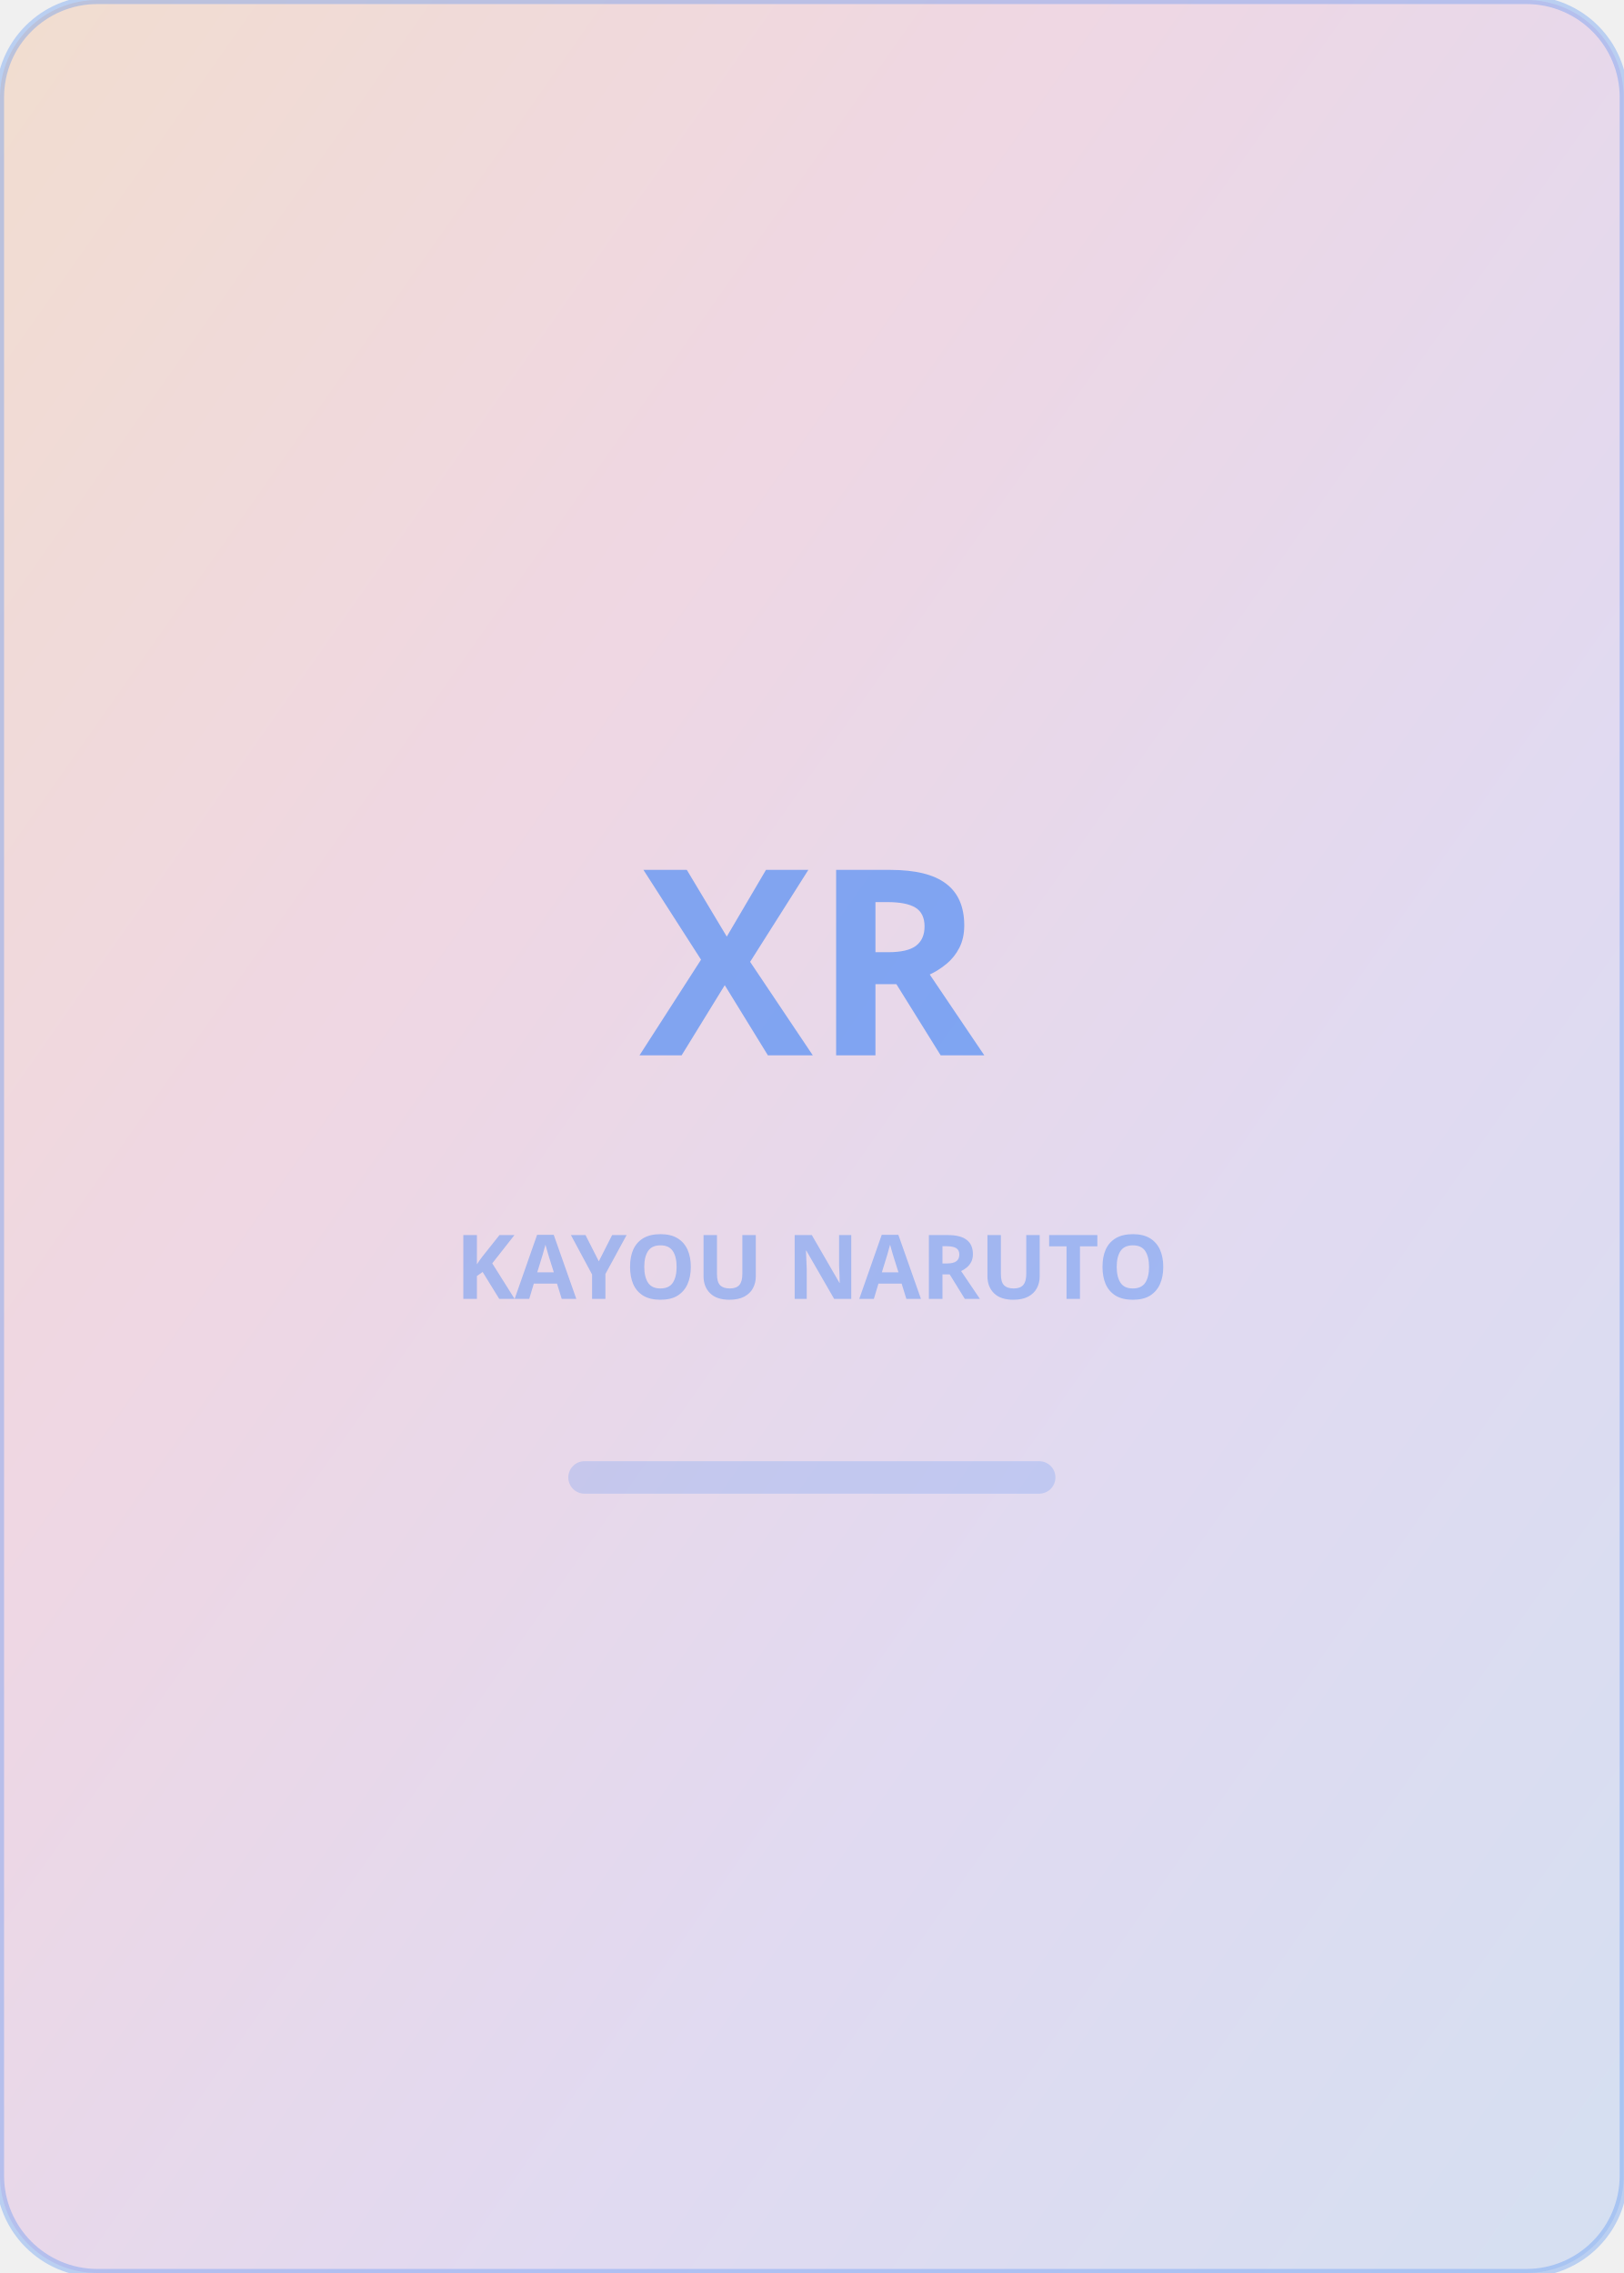
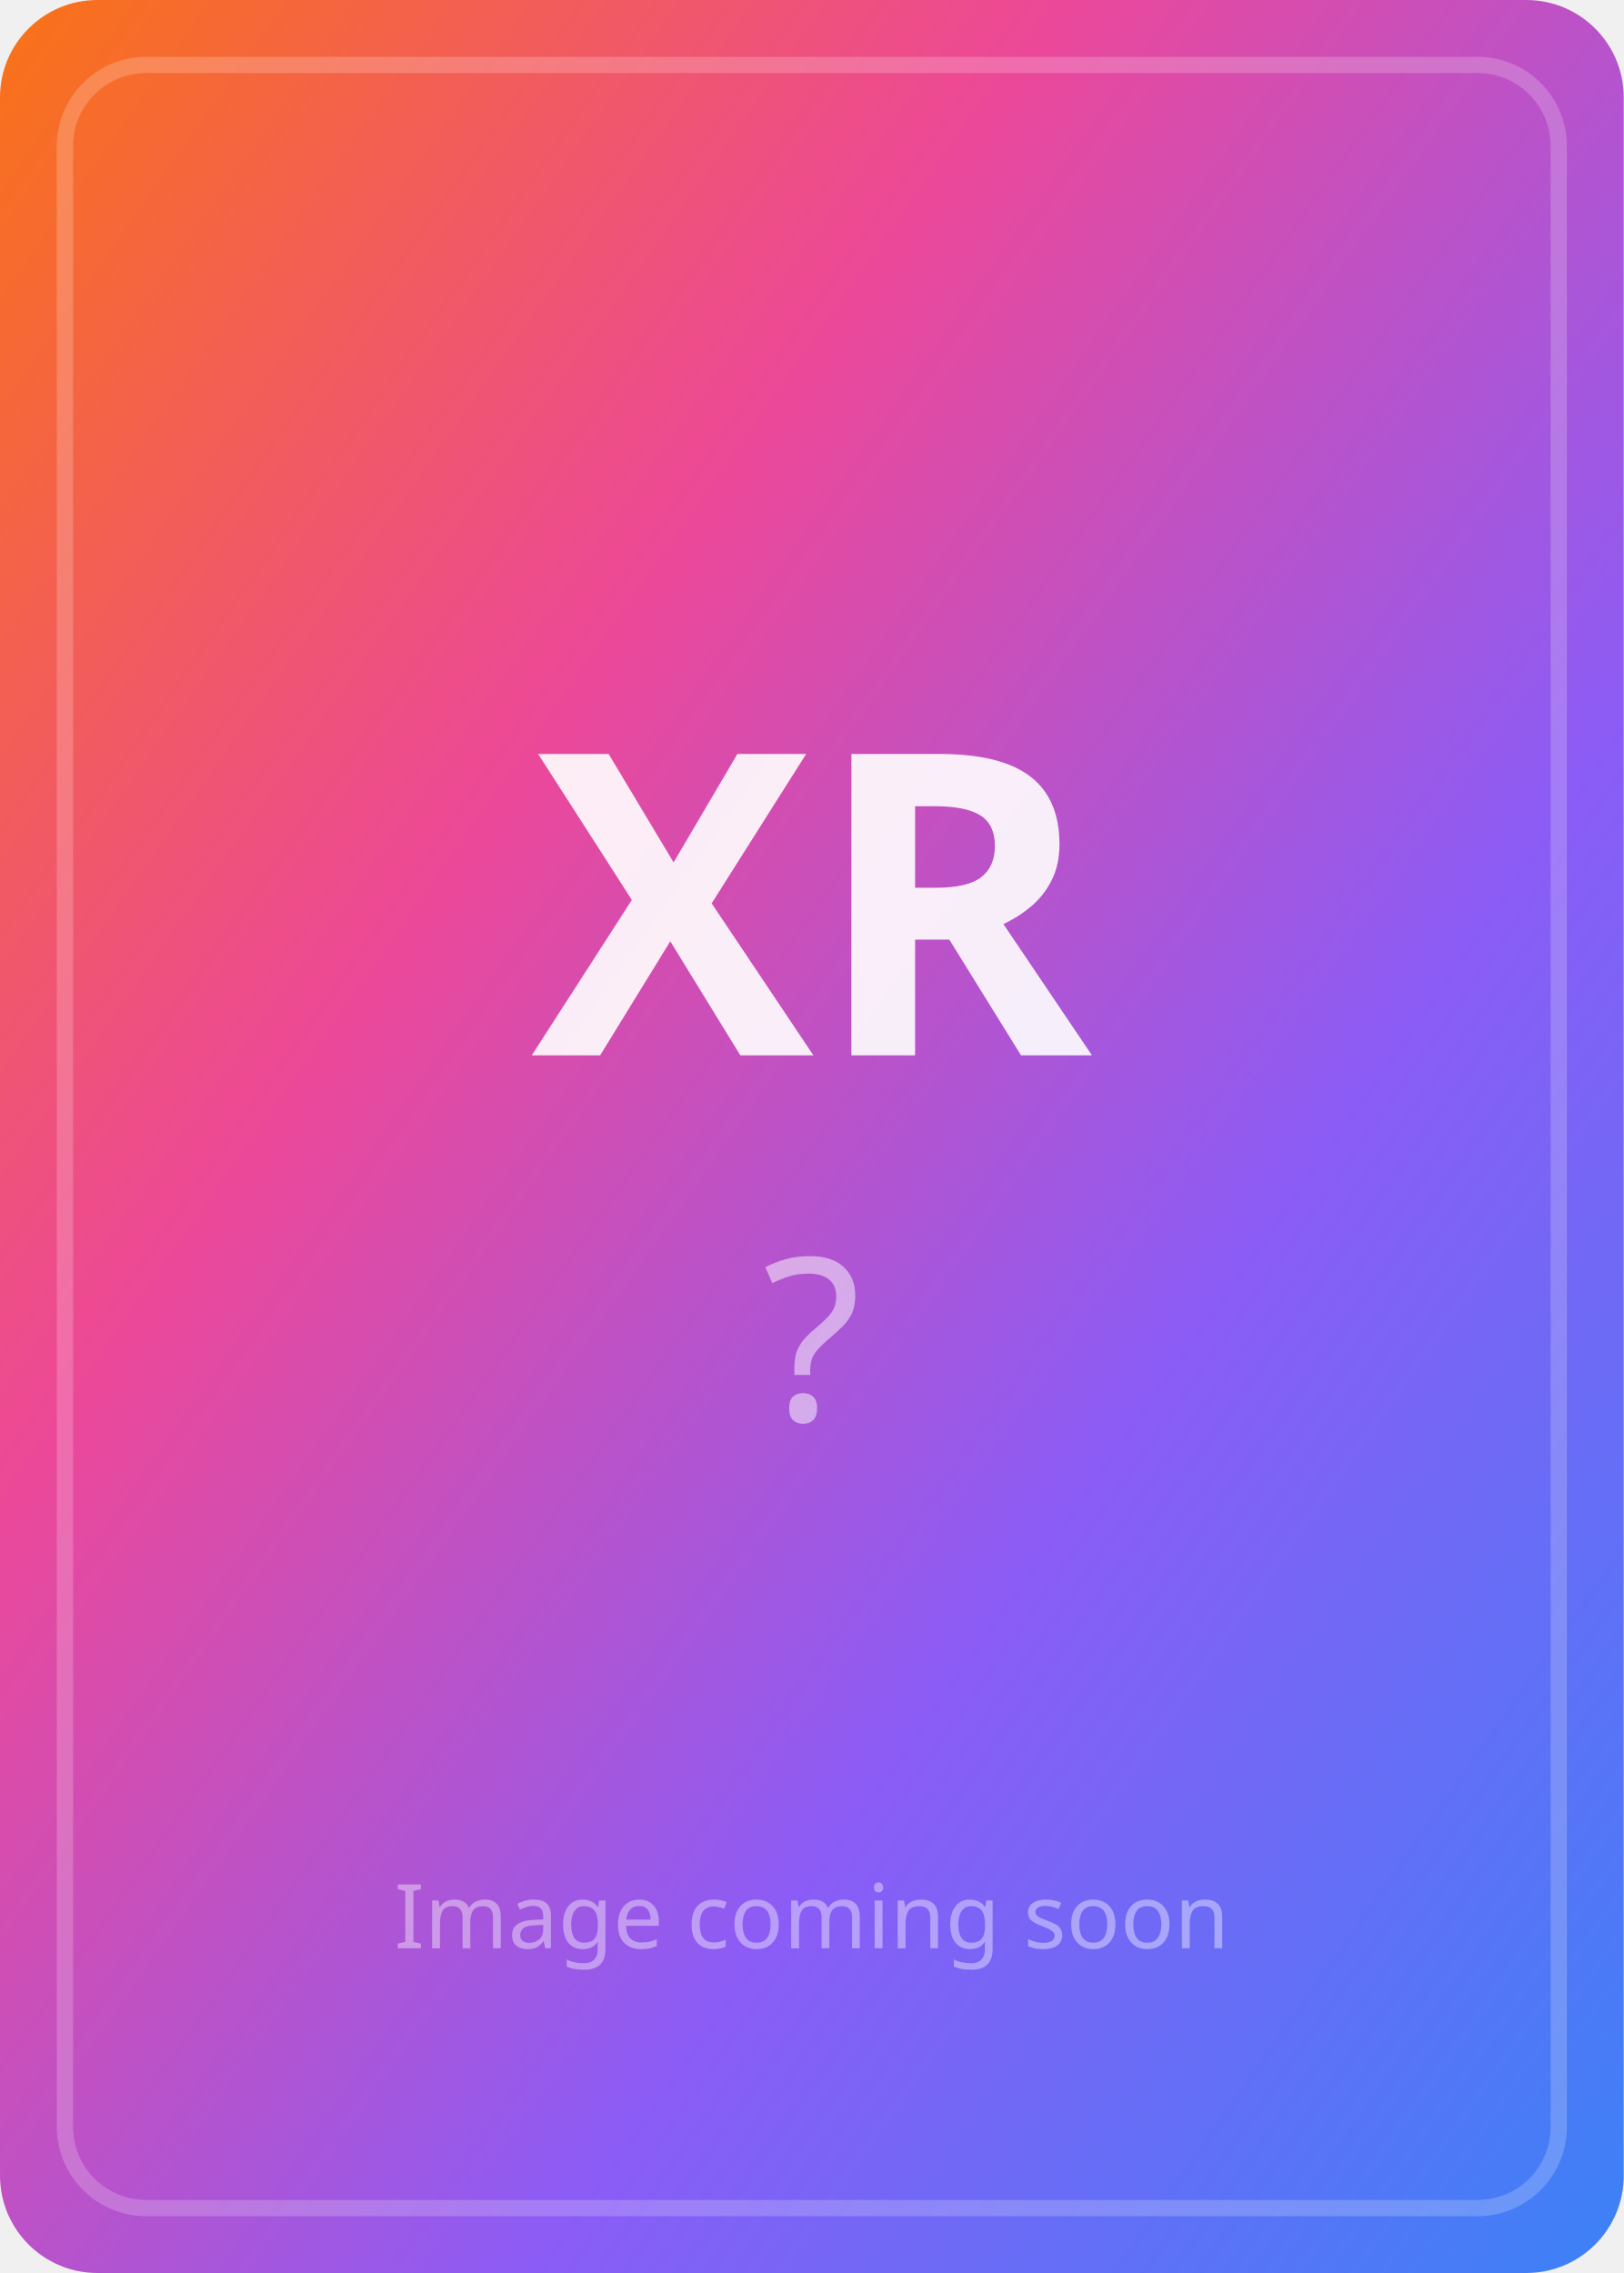
<svg xmlns="http://www.w3.org/2000/svg" width="200" height="280" viewBox="0 0 200 280">
  <defs>
-     <linearGradient id="g" x1="0%" y1="0%" x2="100%" y2="100%">
-       <stop offset="0%" style="stop-color:#f97316" />
-       <stop offset="33%" style="stop-color:#ec4899" />
-       <stop offset="66%" style="stop-color:#8b5cf6" />
-       <stop offset="100%" style="stop-color:#3b82f6" />
+     <linearGradient id="rainbow" x1="0%" y1="0%" x2="100%" y2="100%">
+       <stop offset="0%" stop-color="#f97316" />
+       <stop offset="33%" stop-color="#ec4899" />
+       <stop offset="66%" stop-color="#8b5cf6" />
+       <stop offset="100%" stop-color="#3b82f6" />
    </linearGradient>
  </defs>
-   <rect width="200" height="280" rx="12" fill="url(#g)" opacity="0.15" />
-   <rect width="200" height="280" rx="12" fill="none" stroke="#3b82f6" stroke-width="1" opacity="0.3" />
-   <text x="100" y="130" text-anchor="middle" font-family="system-ui, sans-serif" font-weight="900" font-size="32" fill="#3b82f6" opacity="0.6">XR</text>
-   <text x="100" y="160" text-anchor="middle" font-family="system-ui, sans-serif" font-weight="600" font-size="11" fill="#3b82f6" opacity="0.4">KAYOU NARUTO</text>
-   <rect x="70" y="180" width="60" height="4" rx="2" fill="#3b82f6" opacity="0.2" />
+   <rect width="200" height="280" rx="12" fill="url(#rainbow)" />
+   <rect x="8" y="8" width="184" height="264" rx="10" fill="none" stroke="white" stroke-opacity="0.2" stroke-width="2" />
+   <text x="100" y="130" text-anchor="middle" font-family="Bangers, sans-serif" font-weight="bold" font-size="52" fill="white" opacity="0.9">XR</text>
+   <text x="100" y="175" text-anchor="middle" font-family="sans-serif" font-size="28" fill="white" opacity="0.5">?</text>
+   <text x="100" y="240" text-anchor="middle" font-family="sans-serif" font-size="11" fill="white" opacity="0.4">Image coming soon</text>
</svg>
